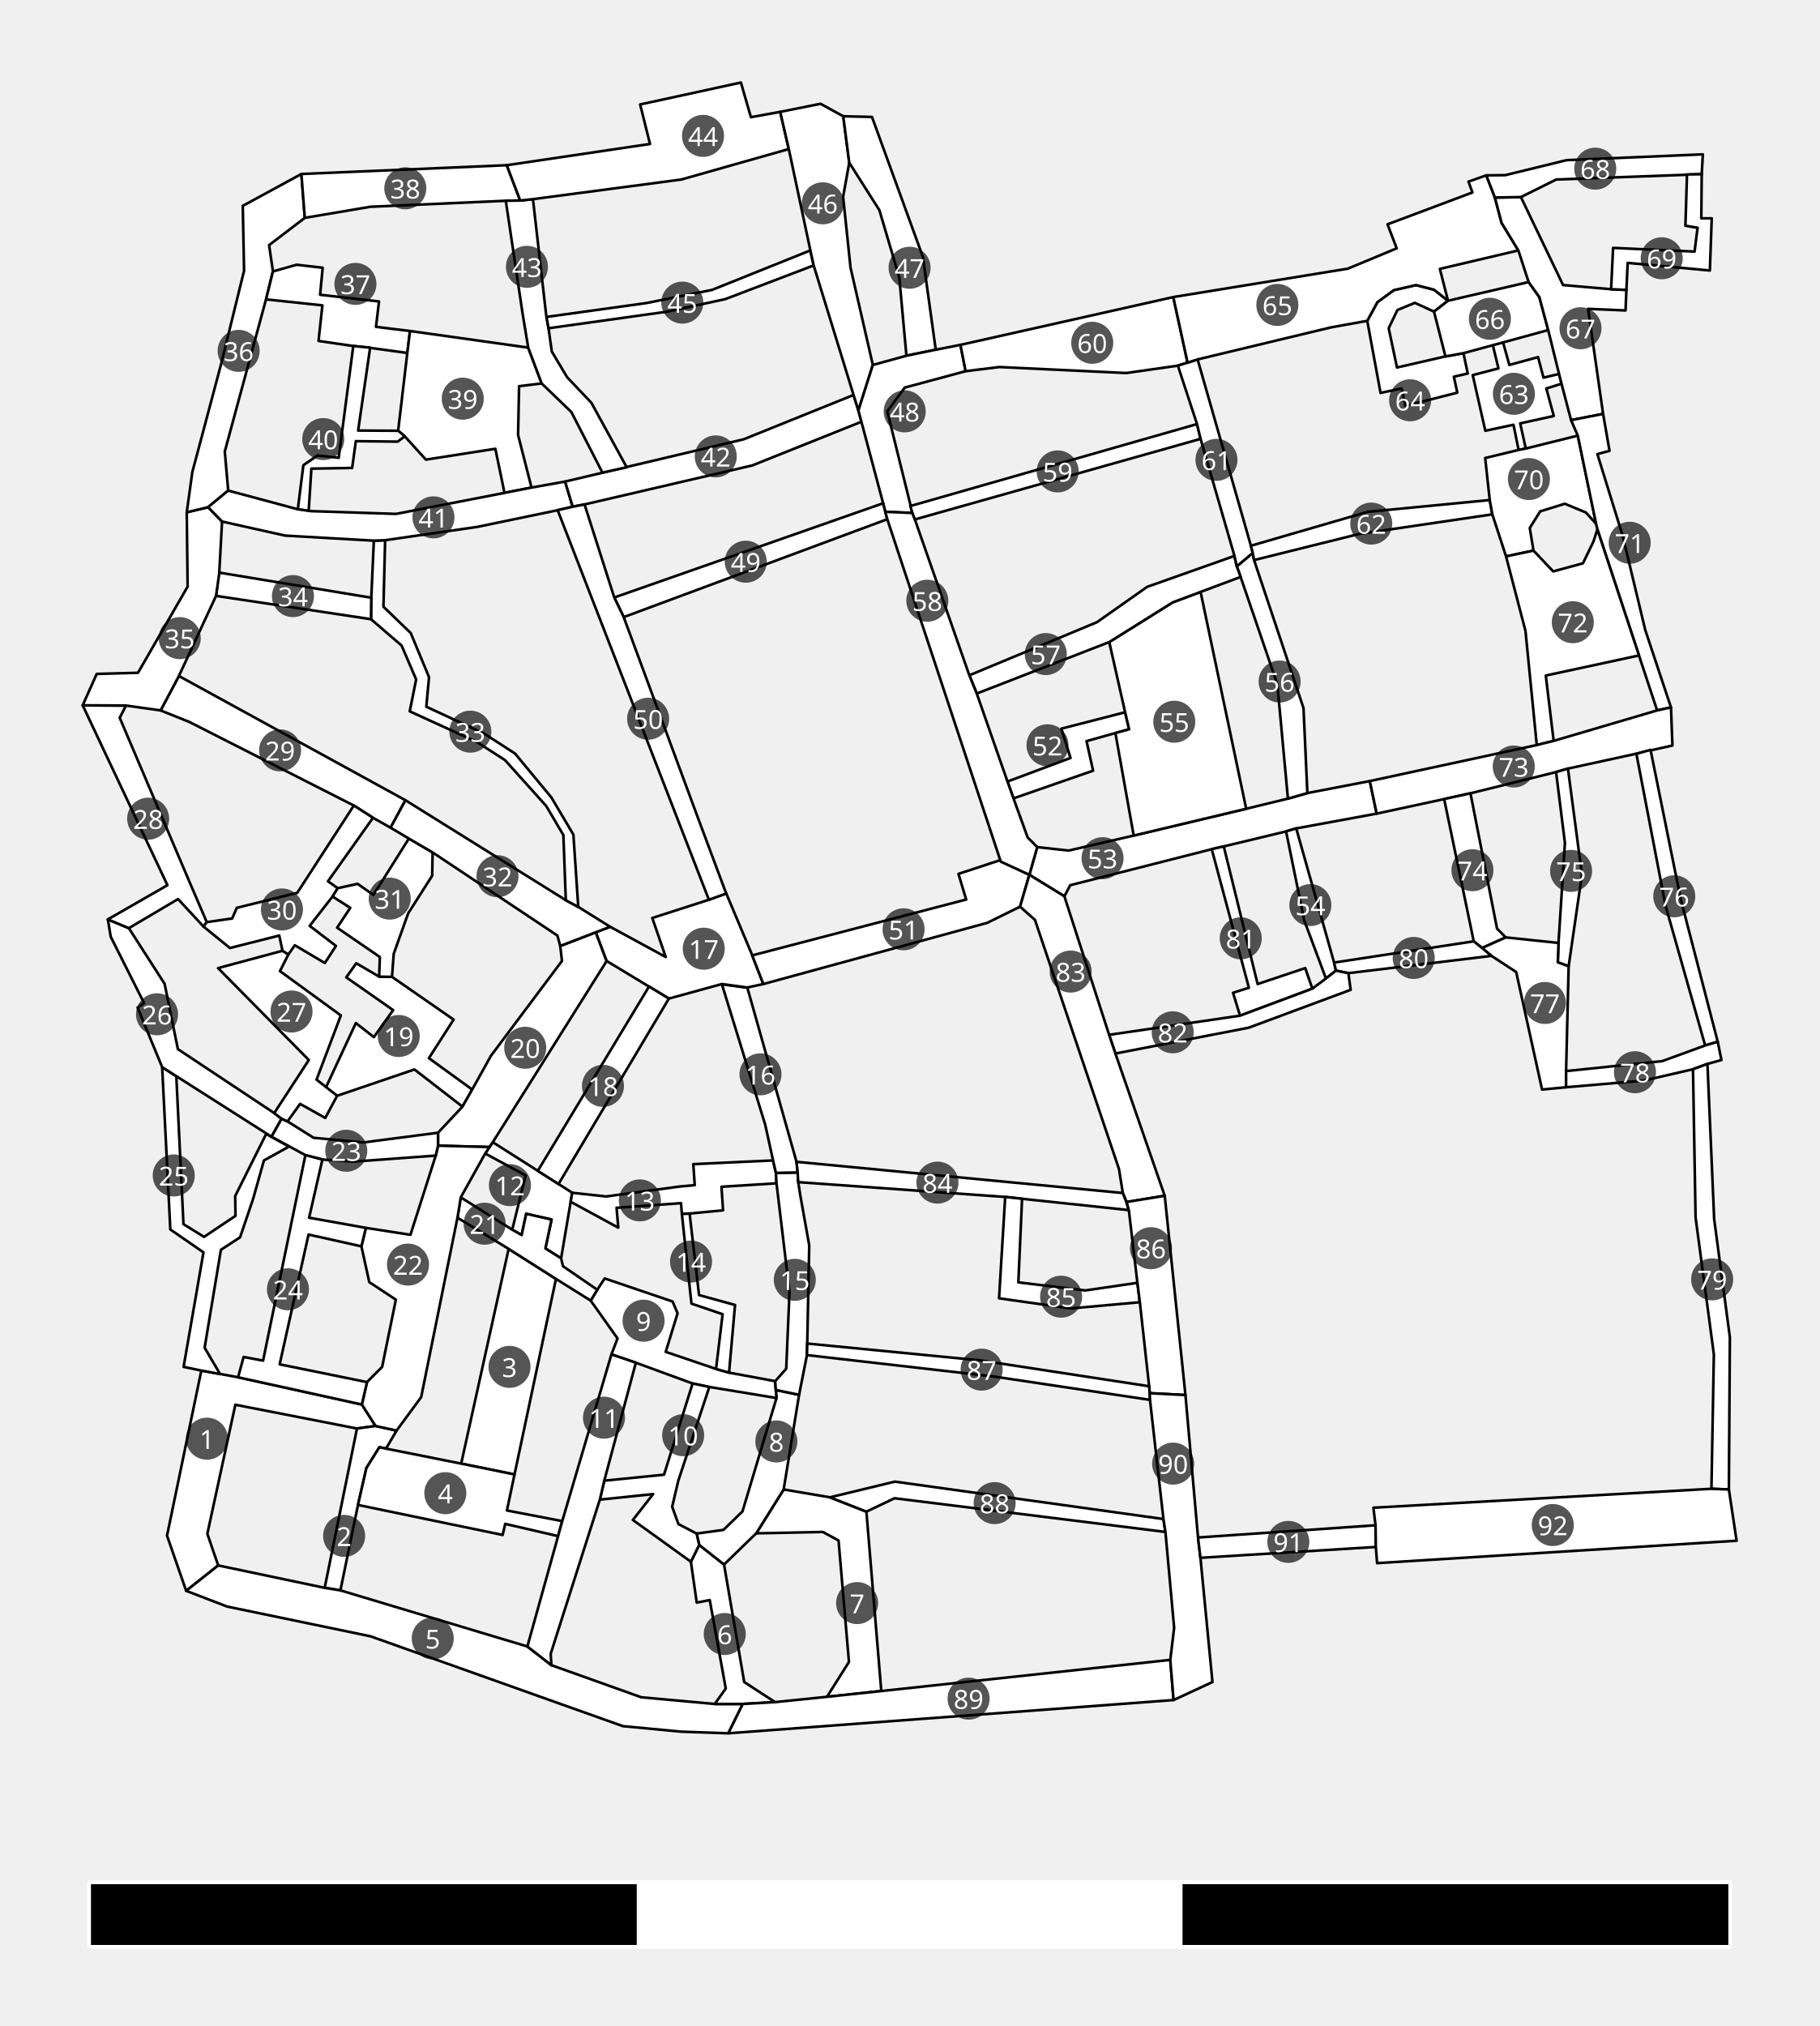
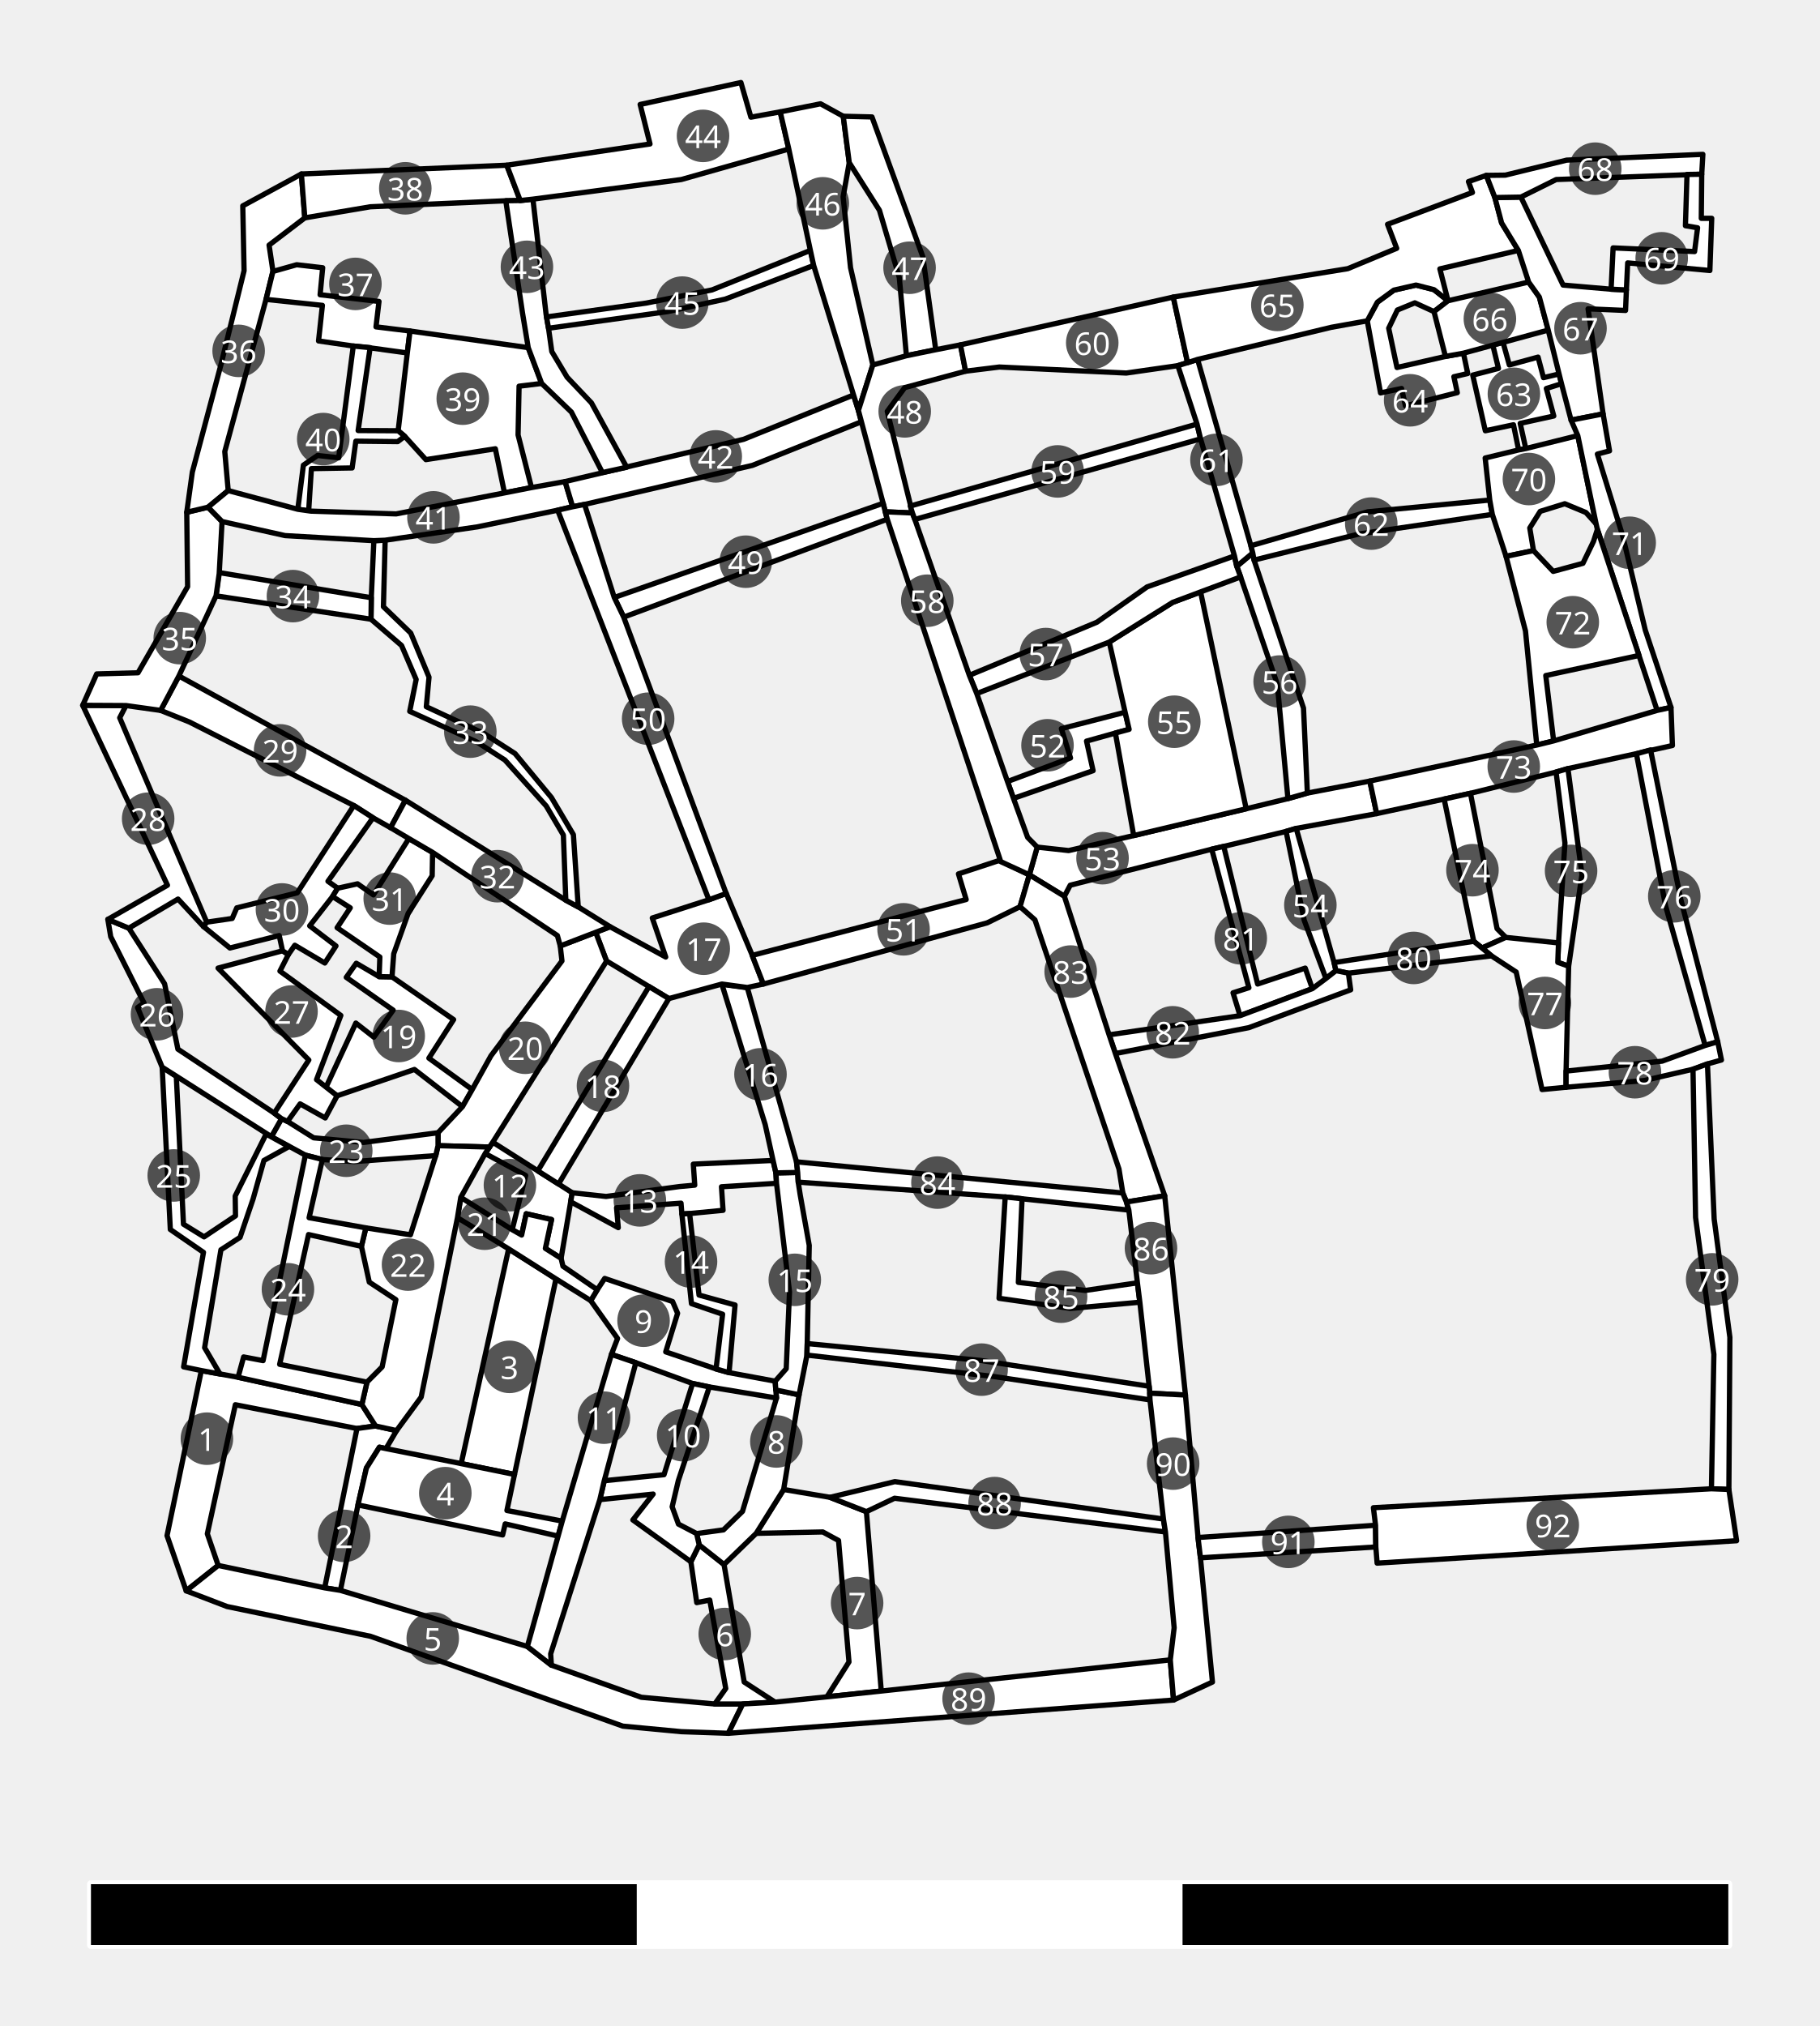
<svg xmlns="http://www.w3.org/2000/svg" width="346.288px" height="385.6px" viewBox="0 0 346.288 385.6" version="1.1">
  <defs>
    <style type="text/css">
    * {
        stroke-linejoin: round;
        stroke-linecap: round
    } 
    text {
-         font: 5px sans-serif;
+         font: 6px sans-serif;
        fill: #fff;
        text-anchor: middle;
        dominant-baseline: central
    }
    circle {
        fill: #000a
    }
</style>
    <linearGradient id="RED-locked" x1="0" x2="3" y1="0" y2="3" spreadMethod="repeat" gradientUnits="userSpaceOnUse">
      <stop offset="0%" stop-color="#000" />
      <stop offset="50%" stop-color="#000" />
      <stop offset="50%" stop-color="#000" />
      <stop offset="100%" stop-color="#000" />
    </linearGradient>
    <linearGradient id="YELLOW-locked" x1="0" x2="3" y1="0" y2="3" spreadMethod="repeat" gradientUnits="userSpaceOnUse">
      <stop offset="0%" stop-color="#000" />
      <stop offset="50%" stop-color="#000" />
      <stop offset="50%" stop-color="#000" />
      <stop offset="100%" stop-color="#000" />
    </linearGradient>
  </defs>
-   <g id="regions" style="fill: #fff; stroke: #000; stroke-width: 0.5px;">
+   <g id="regions" style="fill: #fff; stroke: #000; stroke-width: 1px;">
    <g id="region_1">
      <path d="M 68.875 267.313  L 45.314 262.128  L 38.322 260.853  L 31.792 292.274  L 35.438 302.777  L 41.532 297.943  L 39.465 291.923  L 44.797 267.357  L 67.95 271.884  L 71.487 271.4  L 68.875 267.313  " />
    </g>
    <g id="region_2">
      <path d="M 75.486 272.279  L 71.487 271.4  L 67.95 271.884  L 61.801 302.206  L 64.794 302.689  L 68.14 286.43  L 69.746 279.398  L 72.221 275.443  L 73.473 275.707  L 75.486 272.279  " />
    </g>
    <g id="region_3">
      <path d="M 97.932 280.629  L 105.821 243.407  L 96.816 237.694  L 87.783 278.563  L 97.932 280.629  " />
    </g>
    <g id="region_4">
      <path d="M 72.221 275.443  L 69.746 279.398  L 68.14 286.43  L 95.673 292.142  L 96.163 290.033  L 106.23 292.362  L 107.019 289.506  L 96.49 287.484  L 97.932 280.629  L 87.783 278.563  L 73.473 275.707  L 72.221 275.443  " />
    </g>
    <g id="region_5">
      <path d="M 41.532 297.943  L 35.438 302.777  L 43.219 305.765  L 70.534 311.434  L 118.554 328.529  L 129.682 329.583  L 138.633 329.891  L 141.381 324.31  L 136.048 324.31  L 122.064 323.036  L 104.951 316.927  L 100.38 313.368  L 64.794 302.689  L 61.801 302.206  L 41.532 297.943  " />
    </g>
    <g id="region_6">
      <path d="M 147.529 323.958  L 141.653 320.135  L 137.816 297.767  L 133.082 294.032  L 131.505 297.24  L 132.62 305.018  L 135.096 304.535  L 138.143 321.366  L 136.048 324.31  L 141.381 324.31  L 147.529 323.958  " />
    </g>
    <g id="region_7">
      <path d="M 149.162 283.485  L 143.938 291.835  L 156.616 291.571  L 159.609 293.197  L 161.595 316.312  L 157.405 322.948  L 167.744 321.849  L 164.914 287.704  L 157.977 284.979  L 149.162 283.485  " />
    </g>
    <g id="region_8">
      <path d="M 133.082 294.032  L 137.816 297.767  L 143.938 291.835  L 149.162 283.485  L 152.1 265.468  L 147.665 264.545  L 147.801 266.083  L 141.326 287.66  L 137.708 291.176  L 132.593 291.879  L 133.082 294.032  " />
    </g>
    <g id="region_9">
      <path d="M 115.099 243.319  L 113.684 245.472  L 112.433 247.538  L 117.548 254.745  L 116.378 257.777  L 121.03 259.359  L 131.831 263.314  L 135.014 263.974  L 147.801 266.083  L 147.665 264.545  L 147.556 262.875  L 138.769 261.249  L 136.293 260.546  L 126.716 257.294  L 128.974 249.955  L 128.022 247.714  L 115.099 243.319  " />
    </g>
    <g id="region_10">
      <path d="M 131.505 297.24  L 133.082 294.032  L 132.593 291.879  L 129.138 290.077  L 127.94 286.781  L 129.11 281.815  L 135.014 263.974  L 131.831 263.314  L 126.39 280.673  L 115.017 281.815  L 114.174 285.419  L 124.322 284.364  L 120.459 289.286  L 131.505 297.24  " />
    </g>
    <g id="region_11">
      <path d="M 116.378 257.777  L 107.019 289.506  L 106.23 292.362  L 100.38 313.368  L 104.951 316.927  L 104.815 314.774  L 114.174 285.419  L 115.017 281.815  L 121.03 259.359  L 116.378 257.777  " />
    </g>
    <g id="region_12">
      <path d="M 92.354 219.544  L 100.054 223.719  L 97.496 234.046  L 99.292 235.057  L 100.162 231.014  L 104.978 232.113  L 103.808 237.606  L 106.801 239.496  L 108.624 228.729  L 108.923 227.015  L 106.311 225.345  L 102.366 222.84  L 93.796 217.391  L 93.17 218.313  L 92.354 219.544  " />
    </g>
    <g id="region_13">
      <path d="M 129.79 231.058  L 131.26 230.97  L 137.626 230.355  L 137.327 225.872  L 147.801 225.213  L 147.692 223.236  L 147.148 220.862  L 131.967 221.566  L 132.239 225.565  L 129.355 225.828  L 115.371 227.718  L 108.923 227.015  L 108.624 228.729  L 117.684 233.651  L 117.357 229.871  L 129.627 228.993  L 129.79 231.058  " />
    </g>
    <g id="region_14">
      <path d="M 129.79 231.058  L 131.613 248.109  L 137.544 250.131  L 136.293 260.546  L 138.769 261.249  L 139.911 248.373  L 133.055 246.483  L 131.26 230.97  L 129.79 231.058  " />
    </g>
    <g id="region_15">
      <path d="M 147.692 223.236  L 147.801 225.213  L 150.277 245.868  L 149.651 260.502  L 147.556 262.875  L 147.665 264.545  L 152.1 265.468  L 153.596 257.909  L 153.651 255.712  L 154.032 237.035  L 152.318 227.454  L 151.937 224.993  L 151.855 223.148  L 147.692 223.236  " />
    </g>
    <g id="region_16">
      <path d="M 147.148 220.862  L 147.692 223.236  L 151.855 223.148  L 151.61 221.126  L 142.251 187.99  L 137.408 187.331  L 145.652 214.051  L 147.148 220.862  " />
    </g>
    <g id="region_17">
      <path d="M 142.251 187.946  L 145.298 187.287  L 143.176 181.793  L 138.225 170.016  L 134.933 171.246  L 124.159 174.718  L 126.716 182.145  L 116.133 176.388  L 113.385 177.443  L 115.453 182.892  L 123.533 187.77  L 127.315 190.056  L 137.408 187.287  L 142.251 187.946  " />
    </g>
    <g id="region_18">
      <path d="M 102.366 222.84  L 106.311 225.345  L 127.315 190.056  L 123.533 187.77  L 102.366 222.84  " />
    </g>
    <g id="region_19">
      <path d="M 64.168 208.557  L 78.887 203.547  L 88.028 210.623  L 89.878 207.371  L 81.635 201.394  L 86.342 194.055  L 74.615 185.925  L 72.167 185.881  L 67.814 183.332  L 65.909 186.012  L 74.833 192.253  L 71.16 197.395  L 67.732 194.714  L 61.992 207.063  L 64.168 208.557  " />
    </g>
    <g id="region_20">
      <path d="M 106.638 180.036  L 106.964 182.892  L 93.442 200.954  L 89.878 207.371  L 88.028 210.623  L 83.376 215.589  L 83.376 218.05  L 93.17 218.313  L 93.796 217.391  L 115.453 182.936  L 113.385 177.443  L 106.638 180.036  " />
    </g>
    <g id="region_21">
      <path d="M 87.702 227.894  L 87.076 231.761  L 96.816 237.694  L 105.821 243.407  L 112.433 247.538  L 113.684 245.472  L 107.155 240.99  L 106.801 239.496  L 103.808 237.606  L 104.978 232.113  L 100.162 231.014  L 99.292 235.057  L 97.496 234.046  L 87.702 227.894  " />
    </g>
    <g id="region_22">
      <path d="M 69.854 263.051  L 68.875 267.313  L 71.487 271.4  L 75.486 272.279  L 80.166 265.907  L 87.076 231.761  L 87.702 227.894  L 92.354 219.544  L 93.17 218.313  L 83.376 218.05  L 82.941 219.94  L 78.125 235.013  L 69.637 233.695  L 68.793 237.21  L 70.29 244.022  L 75.35 247.362  L 72.738 260.15  L 69.854 263.051  " />
    </g>
    <g id="region_23">
      <path d="M 53.585 212.908  L 51.653 216.336  L 58.128 219.852  L 61.366 220.687  L 67.379 221.082  L 82.941 219.94  L 83.376 218.05  L 83.376 215.589  L 69.174 217.435  L 59.706 216.556  L 54.727 213.435  L 53.585 212.908  " />
    </g>
    <g id="region_24">
      <path d="M 58.128 219.852  L 50.075 258.964  L 46.375 258.261  L 45.314 262.128  L 68.875 267.313  L 69.854 263.051  L 53.231 259.667  L 58.727 234.969  L 68.793 237.21  L 69.637 233.695  L 58.836 231.761  L 61.366 220.687  L 58.128 219.852  " />
    </g>
    <g id="region_25">
      <path d="M 34.948 260.15  L 38.322 260.853  L 41.886 261.513  L 38.948 256.503  L 42.049 237.87  L 45.695 235.497  L 48.171 228.201  L 50.238 220.862  L 55 218.226  L 52.36 216.775  L 50.674 215.809  L 44.77 227.63  L 44.824 231.41  L 38.839 235.409  L 34.921 232.992  L 33.561 204.866  L 30.867 203.108  L 32.418 234.002  L 38.73 238.353  L 34.948 260.15  " />
    </g>
    <g id="region_26">
      <path d="M 20.529 174.982  L 21.073 178.278  L 27.412 190.891  L 26.188 191.77  L 30.867 203.108  L 51.653 216.336  L 53.585 212.908  L 52.197 211.853  L 33.86 199.68  L 31.33 187.243  L 24.528 176.652  L 20.529 174.982  " />
    </g>
    <g id="region_27">
      <path d="M 53.585 212.908  L 54.727 213.435  L 57.122 210.095  L 61.91 212.776  L 64.168 208.557  L 60.25 205.481  L 64.876 193.264  L 53.286 184.826  L 54.891 181.662  L 53.775 180.958  L 41.505 184.255  L 58.781 201.746  L 52.197 211.853  L 53.585 212.908  " />
    </g>
    <g id="region_28">
      <path d="M 38.73 176.344  L 39.356 175.509  L 36.091 167.906  L 22.787 136.615  L 23.984 134.286  L 15.74 134.242  L 31.874 168.477  L 20.529 174.982  L 24.528 176.652  L 33.887 171.114  L 38.73 176.344  " />
    </g>
    <g id="region_29">
      <path d="M 30.568 135.209  L 36.037 137.406  L 67.351 153.315  L 70.997 155.645  L 74.343 157.534  L 77.173 152.305  L 34.05 128.66  L 30.568 135.209  " />
    </g>
    <g id="region_30">
      <path d="M 45.069 172.784  L 44.199 174.806  L 39.356 175.509  L 38.73 176.344  L 43.763 180.431  L 53.149 178.058  L 53.775 180.958  L 54.891 181.662  L 56.115 179.904  L 61.828 183.288  L 63.95 180.036  L 58.944 176.212  L 63.298 170.631  L 64.277 169.049  L 62.427 167.73  L 70.997 155.645  L 67.351 153.315  L 56.578 169.928  L 45.069 172.784  " />
    </g>
    <g id="region_31">
      <path d="M 64.277 169.049  L 63.298 170.631  L 66.671 172.784  L 64.168 176.564  L 72.303 182.145  L 72.167 185.881  L 74.615 185.925  L 74.942 181.53  L 77.69 173.839  L 82.261 166.676  L 82.342 162.237  L 77.826 159.6  L 71.079 170.323  L 68.059 168.214  L 64.277 169.049  " />
    </g>
    <g id="region_32">
      <path d="M 74.343 157.534  L 77.826 159.6  L 82.342 162.237  L 106.094 178.058  L 106.638 180.036  L 113.385 177.443  L 116.133 176.388  L 110.066 172.608  L 107.699 171.334  L 77.173 152.305  L 74.343 157.534  " />
    </g>
    <g id="region_33">
      <path d="M 71.16 102.906  L 70.671 113.762  L 70.616 117.849  L 76.438 122.859  L 79.213 129.32  L 77.989 135.384  L 90.776 141.23  L 96.109 144.658  L 103.971 153.403  L 107.236 158.941  L 107.699 171.334  L 110.066 172.608  L 109.141 158.853  L 104.951 151.777  L 98.04 143.427  L 92.191 139.647  L 81.145 134.505  L 81.662 128.88  L 78.18 120.486  L 72.983 115.476  L 73.31 102.818  L 71.16 102.906  " />
    </g>
    <g id="region_34">
      <path d="M 41.668 108.971  L 41.124 113.41  L 70.616 117.849  L 70.671 113.762  L 41.668 108.971  " />
    </g>
    <g id="region_35">
      <path d="M 35.547 97.5  L 35.71 111.652  L 26.269 128.045  L 18.407 128.265  L 15.74 134.242  L 23.984 134.286  L 30.568 135.209  L 34.05 128.66  L 41.124 113.41  L 41.723 109.191  L 42.267 99.258  L 39.601 96.534  L 35.547 97.5  " />
    </g>
    <g id="region_36">
      <path d="M 35.547 97.5  L 39.601 96.534  L 43.437 93.369  L 42.784 85.942  L 50.646 56.935  L 51.952 51.617  L 51.218 46.65  L 58.019 41.464  L 57.367 33.114  L 46.212 39.179  L 46.457 51.529  L 42.076 69.329  L 36.608 89.853  L 35.547 97.5  " />
    </g>
    <g id="region_37">
      <path d="M 51.952 51.661  L 50.646 56.979  L 61.366 58.121  L 60.631 64.89  L 67.243 65.857  L 70.453 66.208  L 77.527 67.175  L 78.044 63  L 71.568 62.209  L 72.14 57.374  L 60.931 56.1  L 61.42 50.958  L 56.469 50.386  L 51.952 51.661  " />
    </g>
    <g id="region_38">
      <path d="M 57.367 33.114  L 58.019 41.464  L 70.48 39.355  L 96.272 38.212  L 99.02 38.168  L 96.462 31.444  L 57.367 33.114  " />
    </g>
    <g id="region_39">
      <path d="M 78.044 63  L 77.527 67.175  L 75.785 81.986  L 77.037 83.041  L 81.063 87.48  L 94.286 85.414  L 96.027 93.809  L 101.169 92.798  L 98.612 82.777  L 98.802 73.504  L 103.101 72.977  L 100.543 66.164  L 78.044 63  " />
    </g>
    <g id="region_40">
      <path d="M 67.243 65.857  L 64.467 87.128  L 60.441 86.689  L 57.747 88.535  L 56.686 96.929  L 58.754 97.237  L 59.271 89.194  L 67.025 89.062  L 67.732 83.964  L 75.704 84.052  L 77.037 83.041  L 75.785 81.986  L 68.168 81.942  L 70.453 66.164  L 67.243 65.857  " />
    </g>
    <g id="region_41">
      <path d="M 42.267 99.258  L 54.265 101.939  L 71.16 102.906  L 73.31 102.818  L 90.912 100.269  L 106.148 97.105  L 109.005 96.446  L 107.563 91.655  L 101.169 92.798  L 96.027 93.809  L 75.404 97.808  L 59.162 97.281  L 56.686 96.929  L 43.437 93.369  L 39.601 96.534  L 42.267 99.258  " />
    </g>
    <g id="region_42">
      <path d="M 162.466 75.174  L 141.544 83.612  L 107.563 91.655  L 109.005 96.446  L 111.263 96.006  L 143.203 88.579  L 163.962 80.272  L 163.391 78.119  L 162.466 75.174  " />
    </g>
    <g id="region_43">
      <path d="M 96.272 38.212  L 99.455 59.572  L 100.543 66.164  L 103.101 72.977  L 108.76 78.426  L 114.664 89.941  L 119.289 88.93  L 112.569 76.668  L 107.944 71.79  L 105.032 66.912  L 104.407 62.473  L 103.944 59.836  L 101.441 37.904  L 99.02 38.168  L 96.272 38.212  " />
    </g>
    <g id="region_44">
      <path d="M 96.462 31.444  L 99.02 38.168  L 101.441 37.904  L 129.682 34.168  L 150.141 28.367  L 148.509 21.291  L 142.931 22.302  L 141.027 15.709  L 121.846 19.884  L 123.723 27.4  L 96.462 31.444  " />
    </g>
    <g id="region_45">
      <path d="M 104.026 60.319  L 104.407 62.473  L 127.043 59.308  L 138.034 56.935  L 154.875 50.518  L 154.249 47.661  L 135.531 55.177  L 123.016 57.682  L 104.026 60.319  " />
    </g>
    <g id="region_46">
      <path d="M 163.391 78.119  L 166.139 69.461  L 161.894 50.958  L 160.48 37.465  L 161.649 30.96  L 160.507 22.126  L 156.181 19.753  L 148.509 21.291  L 150.141 28.367  L 154.249 47.661  L 154.875 50.518  L 162.466 75.174  L 163.391 78.119  " />
    </g>
    <g id="region_47">
      <path d="M 160.507 22.126  L 161.649 30.96  L 167.39 40.014  L 171.172 52.804  L 172.532 67.703  L 178.109 66.56  L 175.661 48.892  L 165.975 22.258  L 160.507 22.126  " />
    </g>
    <g id="region_48">
      <path d="M 168.506 97.413  L 173.675 97.632  L 168.886 78.295  L 172.206 73.768  L 183.796 70.647  L 182.816 65.637  L 178.109 66.56  L 172.532 67.703  L 166.139 69.461  L 163.391 78.119  L 163.962 80.272  L 168.097 95.786  L 168.506 97.413  " />
    </g>
    <g id="region_49">
      <path d="M 168.506 97.413  L 168.097 95.786  L 116.922 113.718  L 118.717 117.453  L 168.886 98.819  L 168.506 97.413  " />
    </g>
    <g id="region_50">
      <path d="M 134.933 171.246  L 138.225 170.059  L 132.892 155.776  L 118.717 117.453  L 116.922 113.718  L 111.263 96.006  L 109.005 96.446  L 106.148 97.105  L 134.933 171.246  " />
    </g>
    <g id="region_51">
      <path d="M 194.161 172.565  L 195.93 166.5  L 190.298 163.731  L 182.435 166.324  L 183.904 171.202  L 143.176 181.837  L 145.298 187.287  L 187.904 175.641  L 194.161 172.565  " />
    </g>
    <g id="region_52">
      <path d="M 191.767 148.745  L 192.91 151.953  L 208.064 146.679  L 206.812 141.054  L 212.308 139.516  L 214.92 138.812  L 214.158 135.56  L 202.024 138.681  L 203.765 144.262  L 191.767 148.745  " />
    </g>
    <g id="region_53">
      <path d="M 195.93 166.5  L 202.595 170.587  L 203.711 168.477  L 230.645 161.622  L 232.931 161.094  L 244.793 158.238  L 246.725 157.666  L 262.042 154.854  L 260.736 148.657  L 248.847 150.942  L 245.147 151.997  L 237.202 153.931  L 215.791 159.029  L 203.412 161.885  L 197.426 161.226  L 195.93 166.5  " />
    </g>
    <g id="region_54">
      <path d="M 244.793 158.238  L 248.248 175.157  L 252.383 186.232  L 254.288 184.738  L 253.934 183.2  L 246.725 157.666  L 244.793 158.238  " />
    </g>
    <g id="region_55">
      <path d="M 215.791 159.029  L 237.202 153.931  L 228.523 112.663  L 223.218 114.641  L 211.138 122.2  L 214.158 135.56  L 214.92 138.812  L 212.308 139.516  L 215.791 159.029  " />
    </g>
    <g id="region_56">
      <path d="M 235.407 107.785  L 236.141 109.806  L 243.133 130.242  L 245.147 151.997  L 248.847 150.942  L 248.112 134.769  L 238.699 106.598  L 238.454 105.236  L 235.407 107.785  " />
    </g>
    <g id="region_57">
      <path d="M 184.503 128.528  L 185.918 132  L 211.138 122.2  L 223.218 114.641  L 236.141 109.806  L 235.407 107.785  L 234.971 105.807  L 218.348 111.696  L 208.798 118.42  L 184.503 128.528  " />
    </g>
    <g id="region_58">
      <path d="M 195.93 166.5  L 197.426 161.226  L 195.603 159.38  L 192.91 151.953  L 191.767 148.745  L 185.918 132  L 184.503 128.528  L 174.137 98.863  L 173.675 97.632  L 168.506 97.413  L 168.886 98.819  L 190.488 163.995  L 195.93 166.5  " />
    </g>
    <g id="region_59">
      <path d="M 173.675 97.632  L 174.137 98.863  L 228.523 83.525  L 227.843 80.712  L 173.267 96.314  L 173.675 97.632  " />
    </g>
    <g id="region_60">
      <path d="M 183.796 70.647  L 190.216 69.856  L 214.376 70.999  L 224.197 69.592  L 226.047 69.021  L 223.327 56.539  L 182.816 65.637  L 183.796 70.647  " />
    </g>
    <g id="region_61">
      <path d="M 224.197 69.592  L 227.843 80.712  L 228.523 83.525  L 234.971 105.807  L 235.407 107.785  L 238.454 105.236  L 238.1 103.873  L 227.952 68.406  L 226.047 69.021  L 224.197 69.592  " />
    </g>
    <g id="region_62">
      <path d="M 238.1 103.873  L 238.454 105.236  L 238.699 106.598  L 258.668 101.632  L 284.052 97.896  L 283.562 95.171  L 260.328 97.413  L 238.1 103.873  " />
    </g>
    <g id="region_63">
      <path d="M 284.134 65.637  L 285.222 70.12  L 280.325 71.394  L 282.719 81.986  L 288.079 80.844  L 289.058 85.634  L 290.418 85.37  L 289.357 80.58  L 295.751 79.174  L 294.336 73.943  L 297.247 73.021  L 296.757 71.175  L 293.792 71.878  L 292.758 67.966  L 287.29 69.461  L 286.092 65.154  L 284.134 65.637  " />
    </g>
    <g id="region_64">
      <path d="M 262.776 74.779  L 266.776 73.943  L 267.51 77.24  L 277.386 74.735  L 276.733 71.702  L 279.372 71.087  L 278.556 67.219  L 275.128 67.834  L 265.905 69.944  L 264.327 62.473  L 265.987 59  L 269.306 57.638  L 272.952 59.308  L 275.618 57.242  L 272.952 55.133  L 269.524 54.254  L 265.307 55.221  L 262.178 57.506  L 260.246 61.066  L 262.776 74.779  " />
    </g>
    <g id="region_65">
      <path d="M 223.327 56.539  L 226.047 69.021  L 227.952 68.406  L 253.39 62.297  L 260.246 61.066  L 262.178 57.506  L 265.307 55.221  L 269.524 54.254  L 272.952 55.133  L 275.618 57.242  L 274.067 51.177  L 289.004 47.661  L 285.82 42.431  L 284.542 37.597  L 282.909 33.377  L 279.508 34.564  L 280.27 36.63  L 264.11 42.695  L 265.851 47.266  L 256.546 51.133  L 223.327 56.539  " />
    </g>
    <g id="region_66">
      <path d="M 275.618 57.242  L 272.952 59.308  L 275.128 67.834  L 278.556 67.219  L 294.69 62.824  L 293.003 56.539  L 290.962 53.683  L 275.618 57.242  " />
    </g>
    <g id="region_67">
      <path d="M 284.542 37.597  L 285.82 42.431  L 289.004 47.661  L 290.962 53.683  L 293.003 56.539  L 294.69 62.824  L 296.757 71.175  L 297.274 73.24  L 299.043 79.965  L 305.137 78.778  L 302.28 58.781  L 309.409 59.088  L 309.572 55.177  L 306.661 55.045  L 297.519 54.254  L 289.493 37.509  L 284.542 37.597  " />
    </g>
    <g id="region_68">
      <path d="M 282.909 33.377  L 284.542 37.597  L 289.493 37.509  L 296.213 34.168  L 323.91 33.158  L 324.127 29.378  L 298.199 30.477  L 286.528 33.333  L 282.909 33.377  " />
    </g>
    <g id="region_69">
      <path d="M 282.692 87.172  L 283.562 95.171  L 284.052 97.896  L 286.664 105.895  L 291.887 104.796  L 291.18 100.489  L 293.166 97.325  L 297.846 95.874  L 301.872 97.544  L 303.804 99.698  L 300.322 82.909  L 290.418 85.37  L 289.058 85.634  L 282.692 87.172  " />
    </g>
    <g id="region_70">
      <path d="M 309.572 55.177  L 309.817 50.035  L 325.46 51.485  L 325.814 41.552  L 323.828 41.552  L 323.91 33.158  L 321.107 33.202  L 320.808 42.959  L 323.121 43.354  L 322.549 47.881  L 307.042 47.178  L 306.661 55.045  L 309.572 55.177  " />
    </g>
    <g id="region_71">
      <path d="M 299.043 79.965  L 300.322 82.909  L 303.804 99.698  L 304.049 100.753  L 311.966 124.749  L 315.421 135.209  L 318.06 134.637  L 313.163 119.915  L 308.864 101.983  L 304.049 86.425  L 306.361 85.81  L 305.137 78.778  L 299.043 79.965  " />
    </g>
    <g id="region_72">
      <path d="M 291.887 104.796  L 286.664 105.895  L 290.364 120.09  L 292.513 141.801  L 295.724 141.01  L 294.227 128.572  L 311.966 124.749  L 304.049 100.753  L 303.314 103.038  L 301.301 107.213  L 295.642 108.751  L 291.887 104.796  " />
    </g>
    <g id="region_73">
      <path d="M 260.736 148.657  L 262.042 154.854  L 274.883 152.085  L 279.889 150.986  L 296.186 146.943  L 298.444 146.284  L 311.748 143.383  L 313.217 143.031  L 318.332 141.889  L 318.06 134.637  L 315.421 135.209  L 295.724 141.01  L 292.513 141.801  L 260.736 148.657  " />
    </g>
    <g id="region_74">
      <path d="M 280.515 179.157  L 282.093 180.431  L 286.609 178.41  L 284.95 176.74  L 279.889 150.986  L 274.883 152.085  L 280.515 179.157  " />
    </g>
    <g id="region_75">
      <path d="M 296.649 179.464  L 296.513 183.156  L 298.58 183.903  L 301.111 166.456  L 298.444 146.284  L 296.186 146.943  L 297.873 160.435  L 296.649 179.464  " />
    </g>
    <g id="region_76">
      <path d="M 311.476 143.471  L 317.026 172.389  L 324.563 198.977  L 326.957 198.274  L 319.91 171.114  L 314.17 142.724  L 311.476 143.471  " />
    </g>
    <g id="region_77">
      <path d="M 282.093 180.431  L 283.889 181.925  L 288.595 185.002  L 293.52 207.371  L 298.091 206.931  L 298.091 203.855  L 298.58 183.903  L 296.513 183.156  L 296.649 179.464  L 286.609 178.41  L 282.093 180.431  " />
    </g>
    <g id="region_78">
      <path d="M 298.091 203.855  L 298.091 206.931  L 312.918 205.657  L 322.25 203.503  L 324.998 202.493  L 327.664 201.746  L 326.957 198.274  L 324.563 198.977  L 316.373 201.965  L 298.091 203.855  " />
    </g>
    <g id="region_79">
      <path d="M 322.25 203.503  L 322.74 231.717  L 326.222 257.777  L 325.76 283.353  L 329.079 283.485  L 329.269 254.525  L 326.277 232.025  L 324.998 202.493  L 322.25 203.503  " />
    </g>
    <g id="region_80">
      <path d="M 256.655 185.221  L 283.889 181.925  L 282.093 180.431  L 280.515 179.157  L 253.934 183.2  L 254.288 184.738  L 256.655 185.221  " />
    </g>
    <g id="region_81">
      <path d="M 230.645 161.622  L 237.719 187.99  L 234.699 188.957  L 236.032 193.308  L 249.799 188.166  L 248.439 184.255  L 239.379 187.287  L 232.931 161.094  L 230.645 161.622  " />
    </g>
    <g id="region_82">
      <path d="M 211.111 196.955  L 212.308 200.515  L 237.692 195.593  L 257.09 188.386  L 256.655 185.221  L 254.288 184.738  L 252.383 186.232  L 249.799 188.166  L 236.032 193.308  L 211.111 196.955  " />
    </g>
    <g id="region_83">
      <path d="M 202.595 170.587  L 195.93 166.5  L 194.161 172.565  L 196.991 175.07  L 212.988 222.488  L 213.723 227.059  L 214.43 228.773  L 221.694 227.586  L 212.308 200.515  L 211.111 196.955  L 202.595 170.587  " />
    </g>
    <g id="region_84">
      <path d="M 151.828 223.148  L 151.937 224.993  L 191.277 227.806  L 194.515 228.158  L 214.838 230.311  L 214.403 228.773  L 213.696 227.059  L 151.61 221.126  L 151.828 223.148  " />
    </g>
    <g id="region_85">
      <path d="M 191.332 227.806  L 190.162 247.098  L 203.765 249.032  L 216.96 247.845  L 216.498 244.154  L 206.568 245.604  L 193.835 244.066  L 194.542 228.158  L 191.332 227.806  " />
    </g>
    <g id="region_86">
      <path d="M 214.866 230.311  L 216.498 244.154  L 216.96 247.845  L 218.729 263.842  L 218.838 265.16  L 225.639 265.512  L 221.694 227.586  L 214.43 228.773  L 214.866 230.311  " />
    </g>
    <g id="region_87">
      <path d="M 153.651 255.712  L 153.596 257.909  L 189.21 261.996  L 218.892 266.434  L 218.838 265.16  L 218.729 263.842  L 186.598 258.92  L 153.651 255.712  " />
    </g>
    <g id="region_88">
      <path d="M 221.83 291.571  L 221.45 289.11  L 170.328 281.991  L 157.977 284.979  L 164.914 287.704  L 170.274 285.155  L 221.83 291.571  " />
    </g>
    <g id="region_89">
      <path d="M 167.744 321.849  L 157.405 322.948  L 147.529 323.958  L 141.381 324.31  L 138.633 329.891  L 223.381 323.563  L 222.755 315.917  L 167.744 321.849  " />
    </g>
    <g id="region_90">
      <path d="M 218.838 265.16  L 218.892 266.434  L 221.45 289.11  L 221.83 291.571  L 223.49 309.808  L 222.755 315.917  L 223.381 323.563  L 230.781 320.135  L 228.496 296.493  L 228.034 292.626  L 225.639 265.512  L 218.838 265.16  " />
    </g>
    <g id="region_91">
      <path d="M 228.034 292.626  L 228.496 296.493  L 261.879 294.428  L 261.824 290.297  L 228.034 292.626  " />
    </g>
    <g id="region_92">
      <path d="M 325.76 283.353  L 261.416 286.957  L 261.824 290.297  L 261.879 294.428  L 262.123 297.504  L 330.548 293.241  L 329.079 283.485  L 325.76 283.353  " />
    </g>
    <g id="highlight-2-container" />
    <g id="highlight-1-container" />
  </g>
  <g id="labels">
    <g>
-       <circle cx="39.383" cy="273.817" r="4px" />
+       <circle cx="39.383" cy="273.817" r="5px" />
      <text x="39.383" y="273.817">1</text>
    </g>
    <g>
-       <circle cx="65.501" cy="292.318" r="4px" />
+       <circle cx="65.501" cy="292.318" r="5px" />
      <text x="65.501" y="292.318">2</text>
    </g>
    <g>
-       <circle cx="96.979" cy="260.15" r="4px" />
+       <circle cx="96.979" cy="260.15" r="5px" />
      <text x="96.979" y="260.15">3</text>
    </g>
    <g>
-       <circle cx="84.764" cy="284.188" r="4px" />
+       <circle cx="84.764" cy="284.188" r="5px" />
      <text x="84.764" y="284.188">4</text>
    </g>
    <g>
-       <circle cx="82.369" cy="311.83" r="4px" />
+       <circle cx="82.369" cy="311.83" r="5px" />
      <text x="82.369" y="311.83">5</text>
    </g>
    <g>
-       <circle cx="137.952" cy="310.995" r="4px" />
+       <circle cx="137.952" cy="310.995" r="5px" />
      <text x="137.952" y="310.995">6</text>
    </g>
    <g>
-       <circle cx="163.146" cy="305.106" r="4px" />
+       <circle cx="163.146" cy="305.106" r="5px" />
      <text x="163.146" y="305.106">7</text>
    </g>
    <g>
-       <circle cx="147.774" cy="274.345" r="4px" />
+       <circle cx="147.774" cy="274.345" r="5px" />
      <text x="147.774" y="274.345">8</text>
    </g>
    <g>
-       <circle cx="122.499" cy="251.361" r="4px" />
+       <circle cx="122.499" cy="251.361" r="5px" />
      <text x="122.499" y="251.361">9</text>
    </g>
    <g>
-       <circle cx="130.035" cy="273.158" r="4px" />
+       <circle cx="130.035" cy="273.158" r="5px" />
      <text x="130.035" y="273.158">10</text>
    </g>
    <g>
-       <circle cx="114.963" cy="269.818" r="4px" />
+       <circle cx="114.963" cy="269.818" r="5px" />
      <text x="114.963" y="269.818">11</text>
    </g>
    <g>
-       <circle cx="97.061" cy="225.565" r="4px" />
+       <circle cx="97.061" cy="225.565" r="5px" />
      <text x="97.061" y="225.565">12</text>
    </g>
    <g>
-       <circle cx="121.792" cy="228.465" r="4px" />
+       <circle cx="121.792" cy="228.465" r="5px" />
      <text x="121.792" y="228.465">13</text>
    </g>
    <g>
-       <circle cx="131.532" cy="240.111" r="4px" />
+       <circle cx="131.532" cy="240.111" r="5px" />
      <text x="131.532" y="240.111">14</text>
    </g>
    <g>
-       <circle cx="151.284" cy="243.583" r="4px" />
+       <circle cx="151.284" cy="243.583" r="5px" />
      <text x="151.284" y="243.583">15</text>
    </g>
    <g>
-       <circle cx="144.754" cy="204.47" r="4px" />
+       <circle cx="144.754" cy="204.47" r="5px" />
      <text x="144.754" y="204.47">16</text>
    </g>
    <g>
-       <circle cx="133.953" cy="180.563" r="4px" />
+       <circle cx="133.953" cy="180.563" r="5px" />
      <text x="133.953" y="180.563">17</text>
    </g>
    <g>
-       <circle cx="114.772" cy="206.668" r="4px" />
+       <circle cx="114.772" cy="206.668" r="5px" />
      <text x="114.772" y="206.668">18</text>
    </g>
    <g>
-       <circle cx="75.894" cy="197.175" r="4px" />
+       <circle cx="75.894" cy="197.175" r="5px" />
      <text x="75.894" y="197.175">19</text>
    </g>
    <g>
-       <circle cx="99.972" cy="199.416" r="4px" />
+       <circle cx="99.972" cy="199.416" r="5px" />
      <text x="99.972" y="199.416">20</text>
    </g>
    <g>
-       <circle cx="92.245" cy="232.904" r="4px" />
+       <circle cx="92.245" cy="232.904" r="5px" />
      <text x="92.245" y="232.904">21</text>
    </g>
    <g>
-       <circle cx="77.663" cy="240.682" r="4px" />
+       <circle cx="77.663" cy="240.682" r="5px" />
      <text x="77.663" y="240.682">22</text>
    </g>
    <g>
-       <circle cx="65.909" cy="219.017" r="4px" />
+       <circle cx="65.909" cy="219.017" r="5px" />
      <text x="65.909" y="219.017">23</text>
    </g>
    <g>
-       <circle cx="54.809" cy="245.384" r="4px" />
+       <circle cx="54.809" cy="245.384" r="5px" />
      <text x="54.809" y="245.384">24</text>
    </g>
    <g>
-       <circle cx="33.071" cy="223.719" r="4px" />
+       <circle cx="33.071" cy="223.719" r="5px" />
      <text x="33.071" y="223.719">25</text>
    </g>
    <g>
-       <circle cx="29.888" cy="193.044" r="4px" />
+       <circle cx="29.888" cy="193.044" r="5px" />
      <text x="29.888" y="193.044">26</text>
    </g>
    <g>
-       <circle cx="55.489" cy="192.517" r="4px" />
+       <circle cx="55.489" cy="192.517" r="5px" />
      <text x="55.489" y="192.517">27</text>
    </g>
    <g>
-       <circle cx="28.201" cy="155.82" r="4px" />
+       <circle cx="28.201" cy="155.82" r="5px" />
      <text x="28.201" y="155.82">28</text>
    </g>
    <g>
-       <circle cx="53.313" cy="142.812" r="4px" />
+       <circle cx="53.313" cy="142.812" r="5px" />
      <text x="53.313" y="142.812">29</text>
    </g>
    <g>
-       <circle cx="53.666" cy="173.092" r="4px" />
+       <circle cx="53.666" cy="173.092" r="5px" />
      <text x="53.666" y="173.092">30</text>
    </g>
    <g>
-       <circle cx="74.18" cy="171.026" r="4px" />
+       <circle cx="74.18" cy="171.026" r="5px" />
      <text x="74.18" y="171.026">31</text>
    </g>
    <g>
-       <circle cx="94.694" cy="166.763" r="4px" />
+       <circle cx="94.694" cy="166.763" r="5px" />
      <text x="94.694" y="166.763">32</text>
    </g>
    <g>
-       <circle cx="89.525" cy="139.252" r="4px" />
+       <circle cx="89.525" cy="139.252" r="5px" />
      <text x="89.525" y="139.252">33</text>
    </g>
    <g>
-       <circle cx="55.761" cy="113.454" r="4px" />
+       <circle cx="55.761" cy="113.454" r="5px" />
      <text x="55.761" y="113.454">34</text>
    </g>
    <g>
-       <circle cx="34.214" cy="121.453" r="4px" />
+       <circle cx="34.214" cy="121.453" r="5px" />
      <text x="34.214" y="121.453">35</text>
    </g>
    <g>
-       <circle cx="45.423" cy="66.78" r="4px" />
+       <circle cx="45.423" cy="66.78" r="5px" />
      <text x="45.423" y="66.78">36</text>
    </g>
    <g>
-       <circle cx="67.651" cy="54.034" r="4px" />
+       <circle cx="67.651" cy="54.034" r="5px" />
      <text x="67.651" y="54.034">37</text>
    </g>
    <g>
-       <circle cx="77.146" cy="35.839" r="4px" />
+       <circle cx="77.146" cy="35.839" r="5px" />
      <text x="77.146" y="35.839">38</text>
    </g>
    <g>
-       <circle cx="88.083" cy="75.877" r="4px" />
+       <circle cx="88.083" cy="75.877" r="5px" />
      <text x="88.083" y="75.877">39</text>
    </g>
    <g>
-       <circle cx="61.529" cy="83.568" r="4px" />
+       <circle cx="61.529" cy="83.568" r="5px" />
      <text x="61.529" y="83.568">40</text>
    </g>
    <g>
-       <circle cx="82.505" cy="98.467" r="4px" />
+       <circle cx="82.505" cy="98.467" r="5px" />
      <text x="82.505" y="98.467">41</text>
    </g>
    <g>
-       <circle cx="136.238" cy="86.865" r="4px" />
+       <circle cx="136.238" cy="86.865" r="5px" />
      <text x="136.238" y="86.865">42</text>
    </g>
    <g>
-       <circle cx="100.299" cy="50.782" r="4px" />
+       <circle cx="100.299" cy="50.782" r="5px" />
      <text x="100.299" y="50.782">43</text>
    </g>
    <g>
-       <circle cx="133.817" cy="25.862" r="4px" />
+       <circle cx="133.817" cy="25.862" r="5px" />
      <text x="133.817" y="25.862">44</text>
    </g>
    <g>
-       <circle cx="129.872" cy="57.594" r="4px" />
+       <circle cx="129.872" cy="57.594" r="5px" />
      <text x="129.872" y="57.594">45</text>
    </g>
    <g>
-       <circle cx="156.616" cy="38.695" r="4px" />
+       <circle cx="156.616" cy="38.695" r="5px" />
      <text x="156.616" y="38.695">46</text>
    </g>
    <g>
-       <circle cx="173.131" cy="50.958" r="4px" />
+       <circle cx="173.131" cy="50.958" r="5px" />
      <text x="173.131" y="50.958">47</text>
    </g>
    <g>
-       <circle cx="172.206" cy="78.295" r="4px" />
+       <circle cx="172.206" cy="78.295" r="5px" />
      <text x="172.206" y="78.295">48</text>
    </g>
    <g>
-       <circle cx="141.952" cy="106.906" r="4px" />
+       <circle cx="141.952" cy="106.906" r="5px" />
      <text x="141.952" y="106.906">49</text>
    </g>
    <g>
-       <circle cx="123.37" cy="136.791" r="4px" />
+       <circle cx="123.37" cy="136.791" r="5px" />
      <text x="123.37" y="136.791">50</text>
    </g>
    <g>
-       <circle cx="171.988" cy="176.871" r="4px" />
+       <circle cx="171.988" cy="176.871" r="5px" />
      <text x="171.988" y="176.871">51</text>
    </g>
    <g>
-       <circle cx="199.385" cy="141.845" r="4px" />
+       <circle cx="199.385" cy="141.845" r="5px" />
      <text x="199.385" y="141.845">52</text>
    </g>
    <g>
-       <circle cx="209.86" cy="163.335" r="4px" />
+       <circle cx="209.86" cy="163.335" r="5px" />
      <text x="209.86" y="163.335">53</text>
    </g>
    <g>
-       <circle cx="249.418" cy="172.257" r="4px" />
+       <circle cx="249.418" cy="172.257" r="5px" />
      <text x="249.418" y="172.257">54</text>
    </g>
    <g>
-       <circle cx="223.517" cy="137.362" r="4px" />
+       <circle cx="223.517" cy="137.362" r="5px" />
      <text x="223.517" y="137.362">55</text>
    </g>
    <g>
-       <circle cx="243.569" cy="129.715" r="4px" />
+       <circle cx="243.569" cy="129.715" r="5px" />
      <text x="243.569" y="129.715">56</text>
    </g>
    <g>
-       <circle cx="199.059" cy="124.485" r="4px" />
+       <circle cx="199.059" cy="124.485" r="5px" />
      <text x="199.059" y="124.485">57</text>
    </g>
    <g>
-       <circle cx="176.504" cy="114.333" r="4px" />
+       <circle cx="176.504" cy="114.333" r="5px" />
      <text x="176.504" y="114.333">58</text>
    </g>
    <g>
-       <circle cx="201.317" cy="89.721" r="4px" />
+       <circle cx="201.317" cy="89.721" r="5px" />
      <text x="201.317" y="89.721">59</text>
    </g>
    <g>
-       <circle cx="207.901" cy="65.241" r="4px" />
+       <circle cx="207.901" cy="65.241" r="5px" />
      <text x="207.901" y="65.241">60</text>
    </g>
    <g>
-       <circle cx="231.543" cy="87.524" r="4px" />
+       <circle cx="231.543" cy="87.524" r="5px" />
      <text x="231.543" y="87.524">61</text>
    </g>
    <g>
-       <circle cx="261.008" cy="99.654" r="4px" />
+       <circle cx="261.008" cy="99.654" r="5px" />
      <text x="261.008" y="99.654">62</text>
    </g>
    <g>
-       <circle cx="288.16" cy="74.954" r="4px" />
+       <circle cx="288.16" cy="74.954" r="5px" />
      <text x="288.16" y="74.954">63</text>
    </g>
    <g>
-       <circle cx="268.408" cy="76.185" r="4px" />
+       <circle cx="268.408" cy="76.185" r="5px" />
      <text x="268.408" y="76.185">64</text>
    </g>
    <g>
-       <circle cx="243.133" cy="58.034" r="4px" />
+       <circle cx="243.133" cy="58.034" r="5px" />
      <text x="243.133" y="58.034">65</text>
    </g>
    <g>
-       <circle cx="283.589" cy="60.671" r="4px" />
+       <circle cx="283.589" cy="60.671" r="5px" />
      <text x="283.589" y="60.671">66</text>
    </g>
    <g>
-       <circle cx="300.838" cy="62.473" r="4px" />
+       <circle cx="300.838" cy="62.473" r="5px" />
      <text x="300.838" y="62.473">67</text>
    </g>
    <g>
-       <circle cx="303.641" cy="32.103" r="4px" />
+       <circle cx="303.641" cy="32.103" r="5px" />
      <text x="303.641" y="32.103">68</text>
    </g>
    <g>
-       <circle cx="316.292" cy="49.156" r="4px" />
+       <circle cx="316.292" cy="49.156" r="5px" />
      <text x="316.292" y="49.156">69</text>
    </g>
    <g>
-       <circle cx="291.017" cy="91.172" r="4px" />
+       <circle cx="291.017" cy="91.172" r="5px" />
      <text x="291.017" y="91.172">70</text>
    </g>
    <g>
-       <circle cx="310.198" cy="103.302" r="4px" />
+       <circle cx="310.198" cy="103.302" r="5px" />
      <text x="310.198" y="103.302">71</text>
    </g>
    <g>
-       <circle cx="299.369" cy="118.42" r="4px" />
+       <circle cx="299.369" cy="118.42" r="5px" />
      <text x="299.369" y="118.42">72</text>
    </g>
    <g>
-       <circle cx="288.133" cy="145.888" r="4px" />
+       <circle cx="288.133" cy="145.888" r="5px" />
      <text x="288.133" y="145.888">73</text>
    </g>
    <g>
-       <circle cx="280.27" cy="165.621" r="4px" />
+       <circle cx="280.27" cy="165.621" r="5px" />
      <text x="280.27" y="165.621">74</text>
    </g>
    <g>
-       <circle cx="299.043" cy="165.753" r="4px" />
+       <circle cx="299.043" cy="165.753" r="5px" />
      <text x="299.043" y="165.753">75</text>
    </g>
    <g>
-       <circle cx="318.686" cy="170.587" r="4px" />
+       <circle cx="318.686" cy="170.587" r="5px" />
      <text x="318.686" y="170.587">76</text>
    </g>
    <g>
-       <circle cx="294.064" cy="190.891" r="4px" />
+       <circle cx="294.064" cy="190.891" r="5px" />
      <text x="294.064" y="190.891">77</text>
    </g>
    <g>
-       <circle cx="311.204" cy="204.075" r="4px" />
+       <circle cx="311.204" cy="204.075" r="5px" />
      <text x="311.204" y="204.075">78</text>
    </g>
    <g>
-       <circle cx="325.896" cy="243.495" r="4px" />
+       <circle cx="325.896" cy="243.495" r="5px" />
      <text x="325.896" y="243.495">79</text>
    </g>
    <g>
-       <circle cx="269.088" cy="182.321" r="4px" />
+       <circle cx="269.088" cy="182.321" r="5px" />
      <text x="269.088" y="182.321">80</text>
    </g>
    <g>
-       <circle cx="236.168" cy="178.585" r="4px" />
+       <circle cx="236.168" cy="178.585" r="5px" />
      <text x="236.168" y="178.585">81</text>
    </g>
    <g>
-       <circle cx="223.218" cy="196.472" r="4px" />
+       <circle cx="223.218" cy="196.472" r="5px" />
      <text x="223.218" y="196.472">82</text>
    </g>
    <g>
-       <circle cx="203.792" cy="184.914" r="4px" />
+       <circle cx="203.792" cy="184.914" r="5px" />
      <text x="203.792" y="184.914">83</text>
    </g>
    <g>
-       <circle cx="178.436" cy="225.081" r="4px" />
+       <circle cx="178.436" cy="225.081" r="5px" />
      <text x="178.436" y="225.081">84</text>
    </g>
    <g>
-       <circle cx="201.97" cy="246.791" r="4px" />
+       <circle cx="201.97" cy="246.791" r="5px" />
      <text x="201.97" y="246.791">85</text>
    </g>
    <g>
-       <circle cx="219.083" cy="237.562" r="4px" />
+       <circle cx="219.083" cy="237.562" r="5px" />
      <text x="219.083" y="237.562">86</text>
    </g>
    <g>
-       <circle cx="186.843" cy="260.678" r="4px" />
+       <circle cx="186.843" cy="260.678" r="5px" />
      <text x="186.843" y="260.678">87</text>
    </g>
    <g>
-       <circle cx="189.319" cy="286.078" r="4px" />
+       <circle cx="189.319" cy="286.078" r="5px" />
      <text x="189.319" y="286.078">88</text>
    </g>
    <g>
-       <circle cx="184.367" cy="323.299" r="4px" />
+       <circle cx="184.367" cy="323.299" r="5px" />
      <text x="184.367" y="323.299">89</text>
    </g>
    <g>
-       <circle cx="223.3" cy="278.563" r="4px" />
+       <circle cx="223.3" cy="278.563" r="5px" />
      <text x="223.3" y="278.563">90</text>
    </g>
    <g>
-       <circle cx="245.228" cy="293.461" r="4px" />
+       <circle cx="245.228" cy="293.461" r="5px" />
      <text x="245.228" y="293.461">91</text>
    </g>
    <g>
-       <circle cx="295.56" cy="290.253" r="4px" />
+       <circle cx="295.56" cy="290.253" r="5px" />
      <text x="295.56" y="290.253">92</text>
    </g>
  </g>
  <g id="win-bar">
    <rect x="5%" y="93%" height="3%" width="90%" style="fill: #fff; stroke: #fff; stroke-width: 1.5px" />
    <rect x="5%" y="93%" height="3%" width="30%" style="fill: #000" />
    <rect x="65%" y="93%" height="3%" width="30%" style="fill: #000" />
  </g>
</svg>
